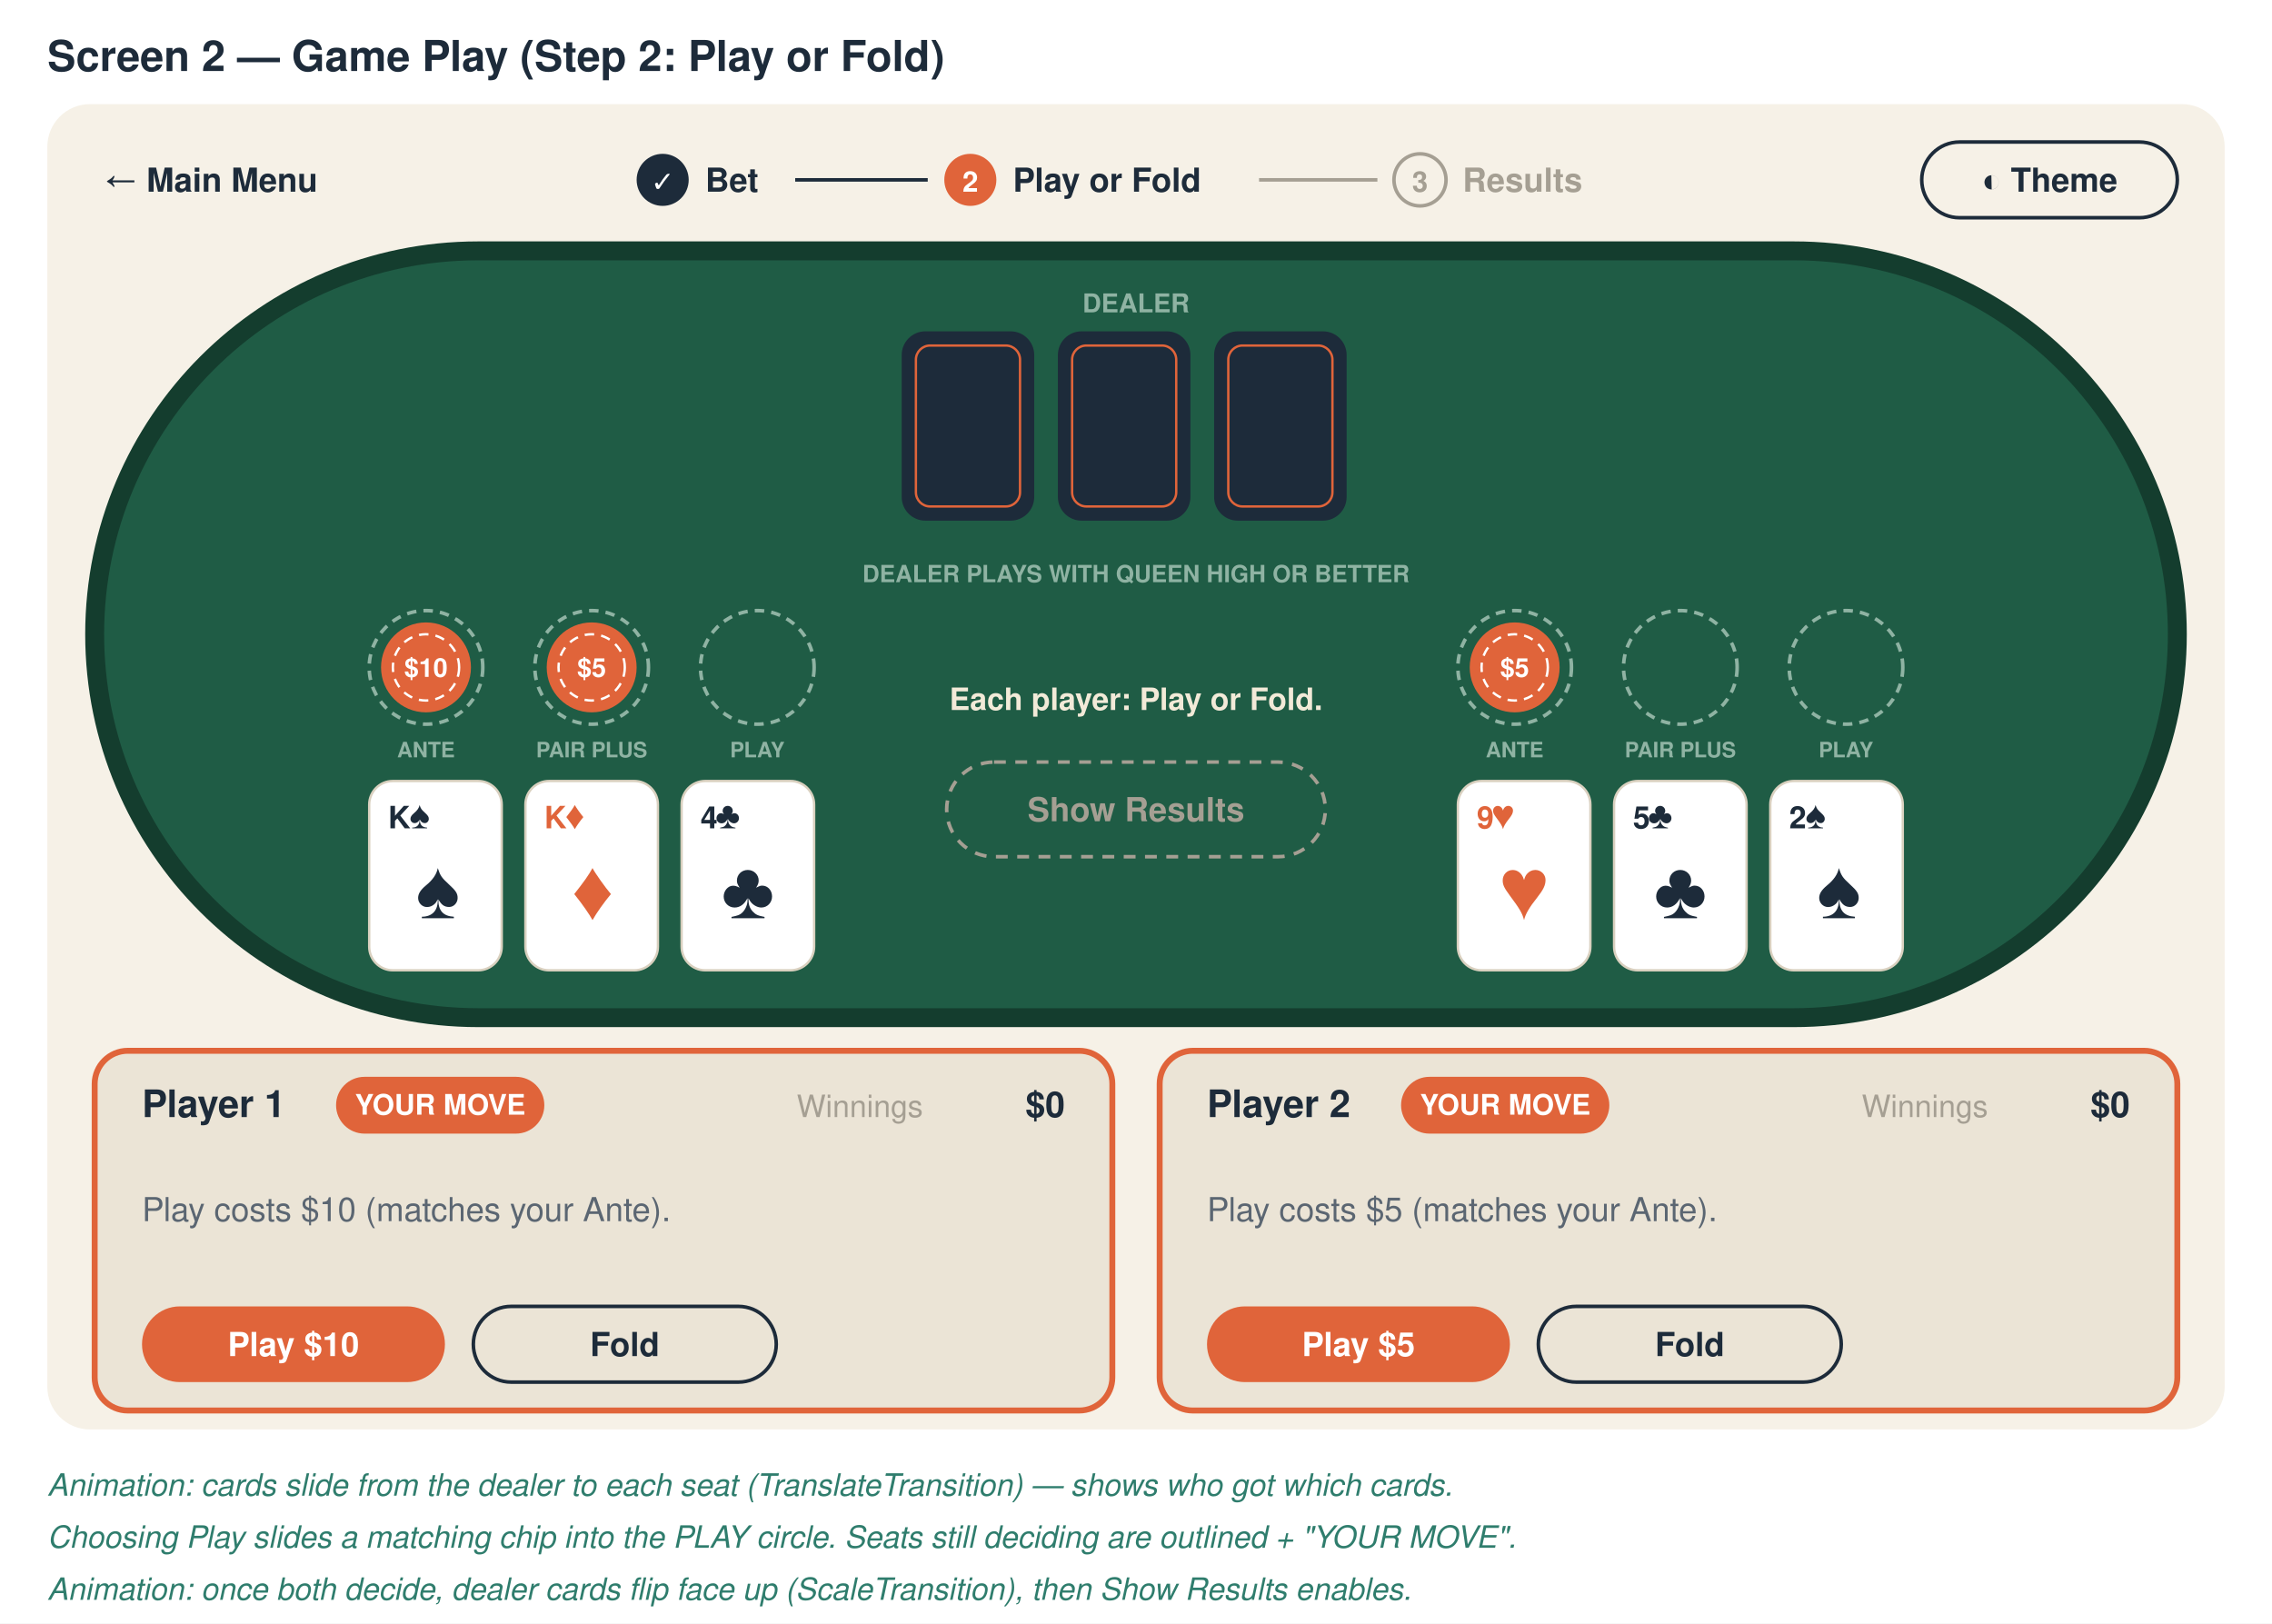
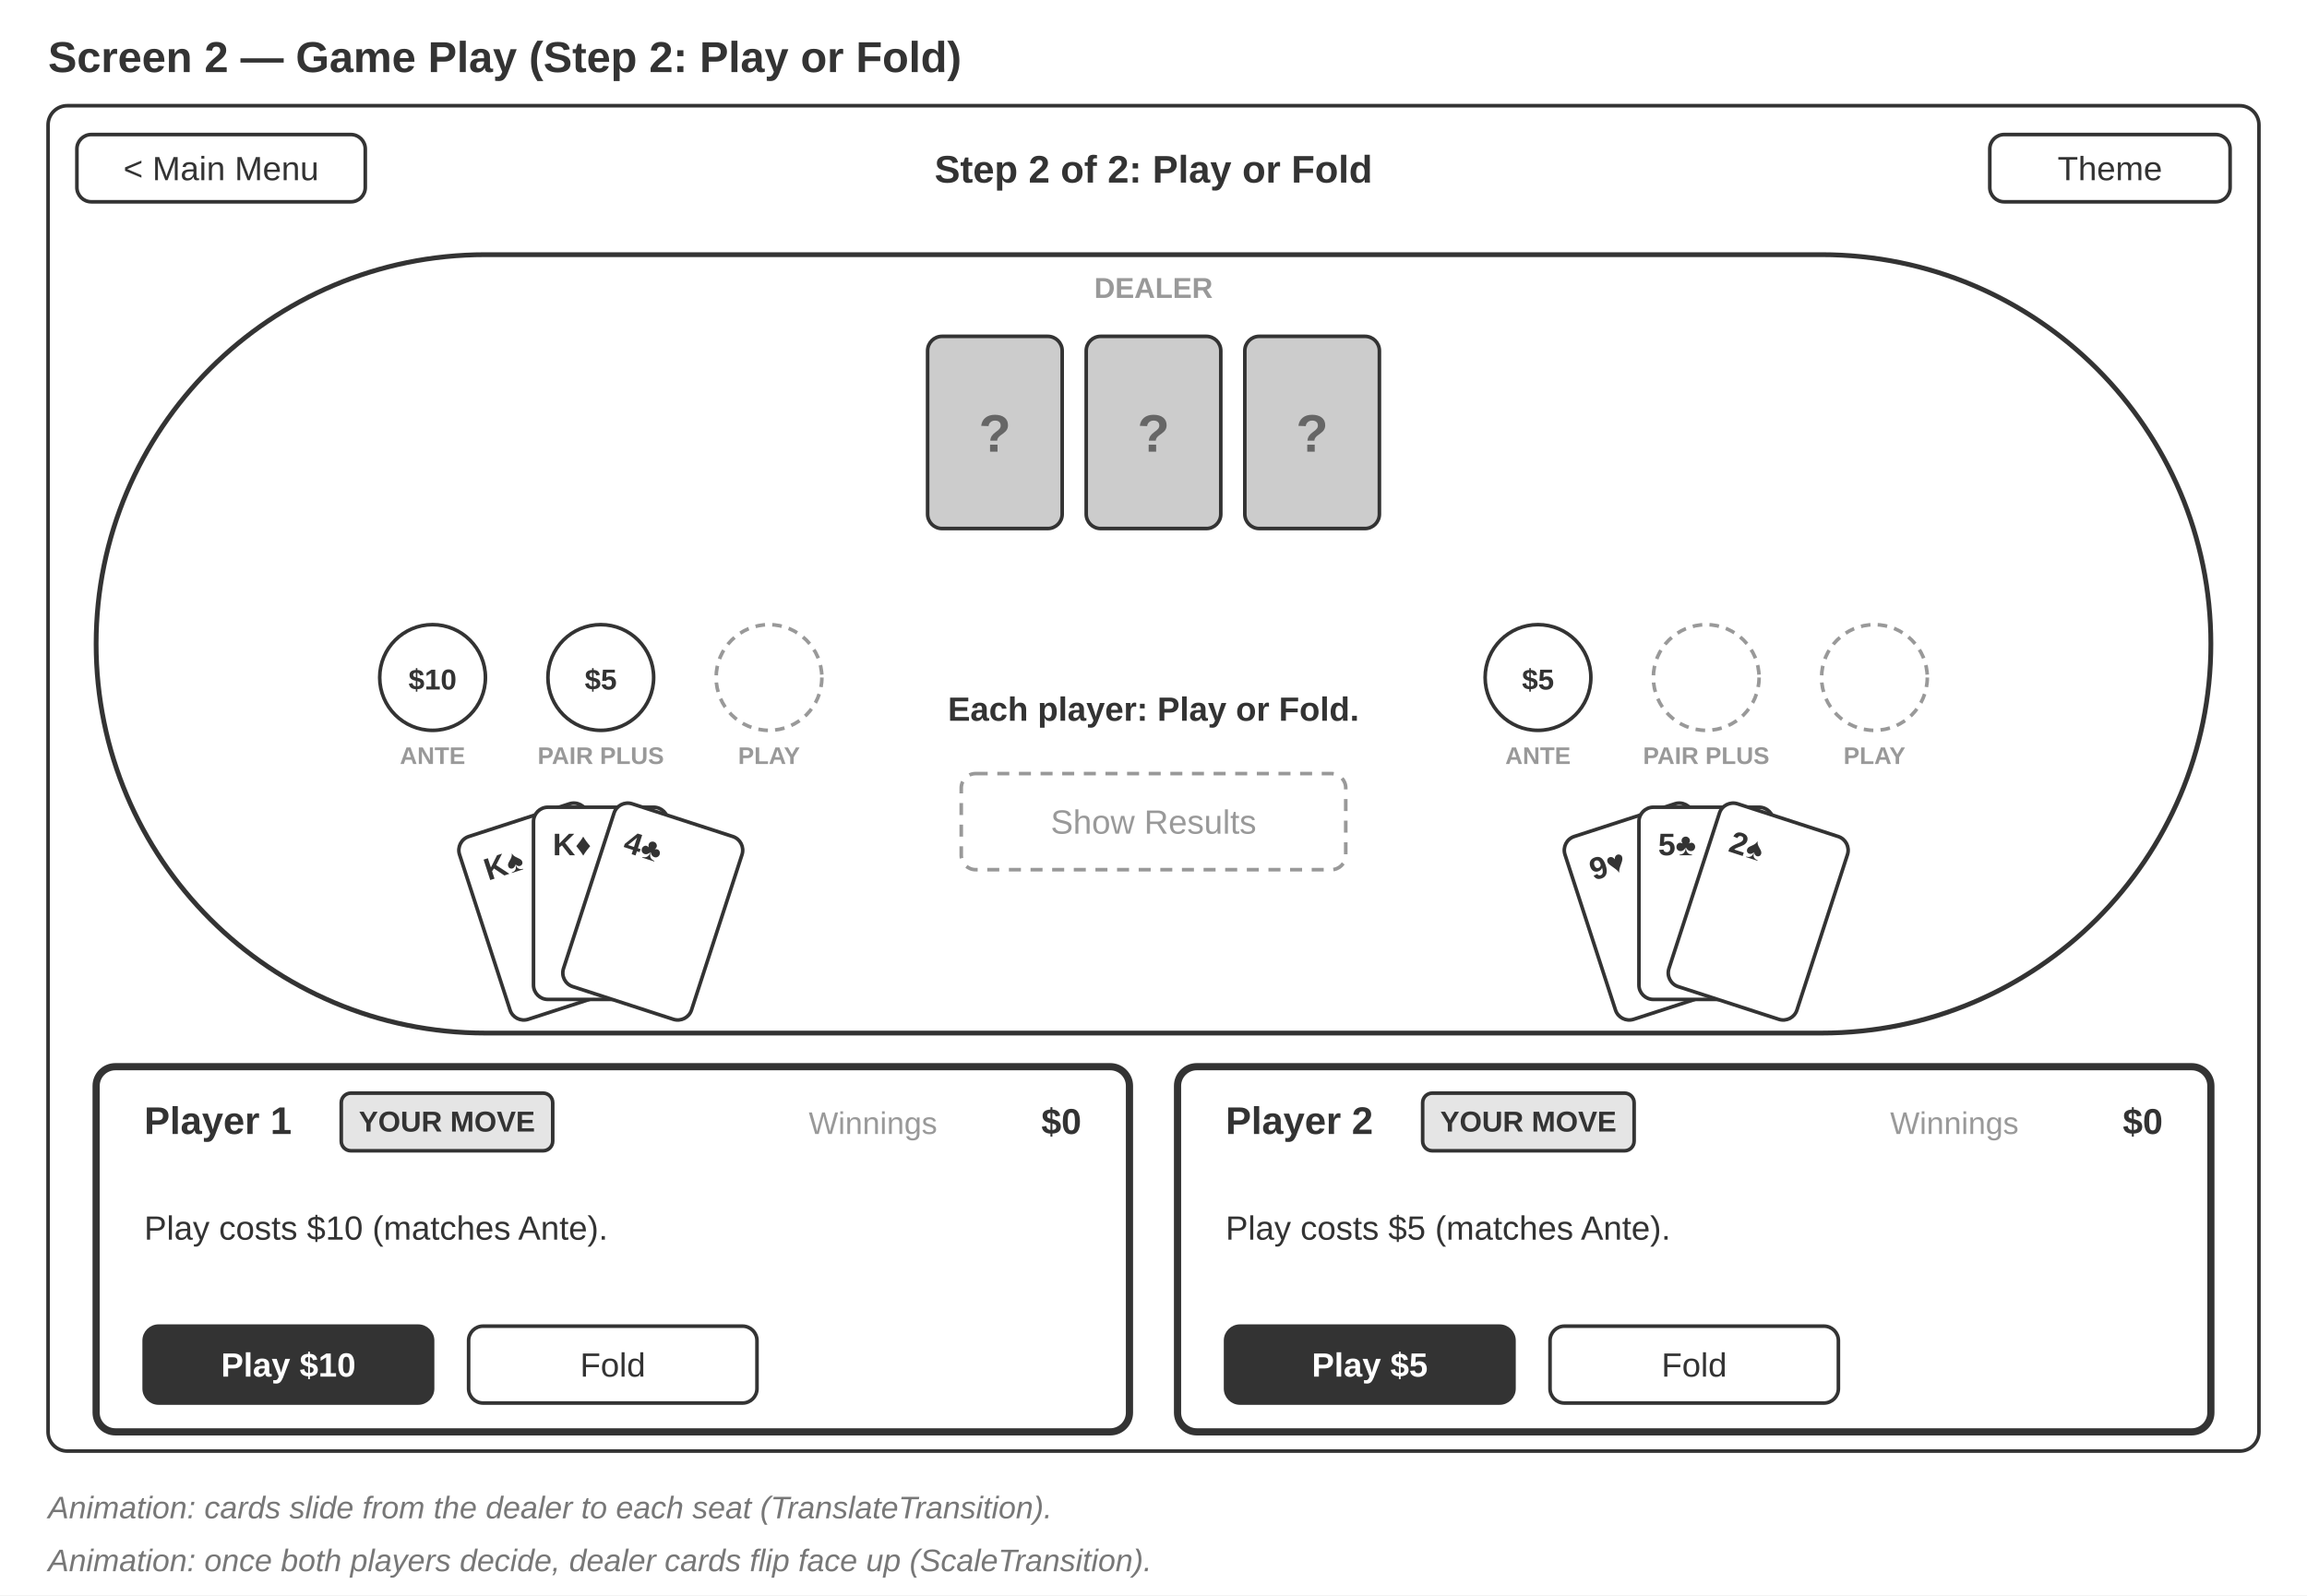
- <svg xmlns="http://www.w3.org/2000/svg" width="960" height="686" viewBox="0 0 960 686">
-   <rect x="0" y="0" width="960" height="686" rx="0" fill="#fff" stroke="none" stroke-width="1.5" />
-   <text x="20" y="30" font-family="'Helvetica Neue', Helvetica, Arial, sans-serif" font-size="18" text-anchor="start" fill="#1d2b3a" font-weight="bold">Screen 2 — Game Play (Step 2: Play or Fold)</text>
-   <rect x="20" y="44" width="920" height="560" rx="18" fill="#f6f1e7" stroke="none" stroke-width="1.5" />
-   <text x="44" y="81" font-family="'Helvetica Neue', Helvetica, Arial, sans-serif" font-size="14" text-anchor="start" fill="#1d2b3a" font-weight="bold">← Main Menu</text>
-   <circle cx="280" cy="76" r="11" fill="#1d2b3a" stroke="none" stroke-width="1.5" />
-   <text x="280" y="81" font-family="'Helvetica Neue', Helvetica, Arial, sans-serif" font-size="12" text-anchor="middle" fill="#fff" font-weight="bold">✓</text>
-   <text x="298" y="81" font-family="'Helvetica Neue', Helvetica, Arial, sans-serif" font-size="14" text-anchor="start" fill="#1d2b3a" font-weight="bold">Bet</text>
-   <line x1="336" y1="76" x2="392" y2="76" stroke="#1d2b3a" stroke-width="1.5" />
-   <circle cx="410" cy="76" r="11" fill="#e0643a" stroke="none" stroke-width="1.5" />
-   <text x="410" y="81" font-family="'Helvetica Neue', Helvetica, Arial, sans-serif" font-size="12" text-anchor="middle" fill="#fff" font-weight="bold">2</text>
-   <text x="428" y="81" font-family="'Helvetica Neue', Helvetica, Arial, sans-serif" font-size="14" text-anchor="start" fill="#1d2b3a" font-weight="bold">Play or Fold</text>
-   <line x1="532" y1="76" x2="582" y2="76" stroke="#a59f93" stroke-width="1.5" />
-   <circle cx="600" cy="76" r="11" fill="none" stroke="#a59f93" stroke-width="1.5" />
-   <text x="600" y="81" font-family="'Helvetica Neue', Helvetica, Arial, sans-serif" font-size="12" text-anchor="middle" fill="#a59f93" font-weight="bold">3</text>
-   <text x="618" y="81" font-family="'Helvetica Neue', Helvetica, Arial, sans-serif" font-size="14" text-anchor="start" fill="#a59f93" font-weight="bold">Results</text>
-   <rect x="812" y="60" width="108" height="32" rx="16.0" fill="none" stroke="#1d2b3a" stroke-width="1.5" />
-   <text x="866.0" y="81.0" font-family="'Helvetica Neue', Helvetica, Arial, sans-serif" font-size="14" text-anchor="middle" fill="#1d2b3a" font-weight="bold">◐ Theme</text>
-   <rect x="40" y="106" width="880" height="324" rx="162" fill="#1f5c45" stroke="#143d2e" stroke-width="8" />
-   <text x="480" y="132" font-family="'Helvetica Neue', Helvetica, Arial, sans-serif" font-size="11" text-anchor="middle" fill="#8fb3a3" font-weight="bold">DEALER</text>
-   <rect x="381" y="140" width="56" height="80" rx="10" fill="#1d2b3a" stroke="none" stroke-width="1.5" />
-   <rect x="387" y="146" width="44" height="68" rx="6" fill="none" stroke="#e0643a" stroke-width="1" />
-   <rect x="447" y="140" width="56" height="80" rx="10" fill="#1d2b3a" stroke="none" stroke-width="1.5" />
-   <rect x="453" y="146" width="44" height="68" rx="6" fill="none" stroke="#e0643a" stroke-width="1" />
-   <rect x="513" y="140" width="56" height="80" rx="10" fill="#1d2b3a" stroke="none" stroke-width="1.5" />
-   <rect x="519" y="146" width="44" height="68" rx="6" fill="none" stroke="#e0643a" stroke-width="1" />
-   <text x="480" y="246" font-family="'Helvetica Neue', Helvetica, Arial, sans-serif" font-size="10" text-anchor="middle" fill="#8fb3a3" font-weight="bold">DEALER PLAYS WITH QUEEN HIGH OR BETTER</text>
-   <circle cx="180" cy="282" r="24" fill="none" stroke="#8fb3a3" stroke-width="1.5" stroke-dasharray="4 3" />
-   <circle cx="180" cy="282" r="19" fill="#e0643a" stroke="none" stroke-width="1.5" />
-   <circle cx="180" cy="282" r="14" fill="none" stroke="#fff" stroke-width="1" stroke-dasharray="4 3" />
-   <text x="180" y="286" font-family="'Helvetica Neue', Helvetica, Arial, sans-serif" font-size="11" text-anchor="middle" fill="#fff" font-weight="bold">$10</text>
-   <text x="180" y="320" font-family="'Helvetica Neue', Helvetica, Arial, sans-serif" font-size="9" text-anchor="middle" fill="#8fb3a3" font-weight="bold">ANTE</text>
-   <circle cx="250" cy="282" r="24" fill="none" stroke="#8fb3a3" stroke-width="1.5" stroke-dasharray="4 3" />
-   <circle cx="250" cy="282" r="19" fill="#e0643a" stroke="none" stroke-width="1.5" />
-   <circle cx="250" cy="282" r="14" fill="none" stroke="#fff" stroke-width="1" stroke-dasharray="4 3" />
-   <text x="250" y="286" font-family="'Helvetica Neue', Helvetica, Arial, sans-serif" font-size="11" text-anchor="middle" fill="#fff" font-weight="bold">$5</text>
-   <text x="250" y="320" font-family="'Helvetica Neue', Helvetica, Arial, sans-serif" font-size="9" text-anchor="middle" fill="#8fb3a3" font-weight="bold">PAIR PLUS</text>
-   <circle cx="320" cy="282" r="24" fill="none" stroke="#8fb3a3" stroke-width="1.5" stroke-dasharray="4 3" />
-   <text x="320" y="320" font-family="'Helvetica Neue', Helvetica, Arial, sans-serif" font-size="9" text-anchor="middle" fill="#8fb3a3" font-weight="bold">PLAY</text>
-   <rect x="156" y="330" width="56" height="80" rx="10" fill="#fff" stroke="#d9d0bf" stroke-width="1" />
-   <text x="164" y="350" font-family="'Helvetica Neue', Helvetica, Arial, sans-serif" font-size="13" text-anchor="start" fill="#1d2b3a" font-weight="bold">K♠</text>
-   <text x="184.0" y="388" font-family="'Helvetica Neue', Helvetica, Arial, sans-serif" font-size="28" text-anchor="middle" fill="#1d2b3a">♠</text>
-   <rect x="222" y="330" width="56" height="80" rx="10" fill="#fff" stroke="#d9d0bf" stroke-width="1" />
-   <text x="230" y="350" font-family="'Helvetica Neue', Helvetica, Arial, sans-serif" font-size="13" text-anchor="start" fill="#e0643a" font-weight="bold">K♦</text>
-   <text x="250.0" y="388" font-family="'Helvetica Neue', Helvetica, Arial, sans-serif" font-size="28" text-anchor="middle" fill="#e0643a">♦</text>
-   <rect x="288" y="330" width="56" height="80" rx="10" fill="#fff" stroke="#d9d0bf" stroke-width="1" />
-   <text x="296" y="350" font-family="'Helvetica Neue', Helvetica, Arial, sans-serif" font-size="13" text-anchor="start" fill="#1d2b3a" font-weight="bold">4♣</text>
-   <text x="316.0" y="388" font-family="'Helvetica Neue', Helvetica, Arial, sans-serif" font-size="28" text-anchor="middle" fill="#1d2b3a">♣</text>
-   <circle cx="640" cy="282" r="24" fill="none" stroke="#8fb3a3" stroke-width="1.5" stroke-dasharray="4 3" />
-   <circle cx="640" cy="282" r="19" fill="#e0643a" stroke="none" stroke-width="1.5" />
-   <circle cx="640" cy="282" r="14" fill="none" stroke="#fff" stroke-width="1" stroke-dasharray="4 3" />
-   <text x="640" y="286" font-family="'Helvetica Neue', Helvetica, Arial, sans-serif" font-size="11" text-anchor="middle" fill="#fff" font-weight="bold">$5</text>
-   <text x="640" y="320" font-family="'Helvetica Neue', Helvetica, Arial, sans-serif" font-size="9" text-anchor="middle" fill="#8fb3a3" font-weight="bold">ANTE</text>
-   <circle cx="710" cy="282" r="24" fill="none" stroke="#8fb3a3" stroke-width="1.5" stroke-dasharray="4 3" />
-   <text x="710" y="320" font-family="'Helvetica Neue', Helvetica, Arial, sans-serif" font-size="9" text-anchor="middle" fill="#8fb3a3" font-weight="bold">PAIR PLUS</text>
-   <circle cx="780" cy="282" r="24" fill="none" stroke="#8fb3a3" stroke-width="1.5" stroke-dasharray="4 3" />
-   <text x="780" y="320" font-family="'Helvetica Neue', Helvetica, Arial, sans-serif" font-size="9" text-anchor="middle" fill="#8fb3a3" font-weight="bold">PLAY</text>
-   <rect x="616" y="330" width="56" height="80" rx="10" fill="#fff" stroke="#d9d0bf" stroke-width="1" />
-   <text x="624" y="350" font-family="'Helvetica Neue', Helvetica, Arial, sans-serif" font-size="13" text-anchor="start" fill="#e0643a" font-weight="bold">9♥</text>
-   <text x="644.0" y="388" font-family="'Helvetica Neue', Helvetica, Arial, sans-serif" font-size="28" text-anchor="middle" fill="#e0643a">♥</text>
-   <rect x="682" y="330" width="56" height="80" rx="10" fill="#fff" stroke="#d9d0bf" stroke-width="1" />
-   <text x="690" y="350" font-family="'Helvetica Neue', Helvetica, Arial, sans-serif" font-size="13" text-anchor="start" fill="#1d2b3a" font-weight="bold">5♣</text>
-   <text x="710.0" y="388" font-family="'Helvetica Neue', Helvetica, Arial, sans-serif" font-size="28" text-anchor="middle" fill="#1d2b3a">♣</text>
-   <rect x="748" y="330" width="56" height="80" rx="10" fill="#fff" stroke="#d9d0bf" stroke-width="1" />
-   <text x="756" y="350" font-family="'Helvetica Neue', Helvetica, Arial, sans-serif" font-size="13" text-anchor="start" fill="#1d2b3a" font-weight="bold">2♠</text>
-   <text x="776.0" y="388" font-family="'Helvetica Neue', Helvetica, Arial, sans-serif" font-size="28" text-anchor="middle" fill="#1d2b3a">♠</text>
-   <text x="480" y="300" font-family="'Helvetica Neue', Helvetica, Arial, sans-serif" font-size="13" text-anchor="middle" fill="#f2ead8" font-weight="bold">Each player: Play or Fold.</text>
-   <rect x="400" y="322" width="160" height="40" rx="20.0" fill="none" stroke="#a59f93" stroke-width="1.5" stroke-dasharray="5 4" />
-   <text x="480.0" y="347.0" font-family="'Helvetica Neue', Helvetica, Arial, sans-serif" font-size="14" text-anchor="middle" fill="#a59f93" font-weight="bold">Show Results</text>
-   <rect x="40" y="444" width="430" height="152" rx="14" fill="#ebe4d6" stroke="#e0643a" stroke-width="2.5" />
-   <text x="60" y="472" font-family="'Helvetica Neue', Helvetica, Arial, sans-serif" font-size="16" text-anchor="start" fill="#1d2b3a" font-weight="bold">Player 1</text>
-   <rect x="142" y="455" width="88" height="24" rx="12" fill="#e0643a" stroke="none" stroke-width="1.2" />
-   <text x="186.0" y="471" font-family="'Helvetica Neue', Helvetica, Arial, sans-serif" font-size="12" text-anchor="middle" fill="#fff" font-weight="bold">YOUR MOVE</text>
-   <text x="390" y="472" font-family="'Helvetica Neue', Helvetica, Arial, sans-serif" font-size="13" text-anchor="end" fill="#a59f93">Winnings</text>
-   <text x="450" y="472" font-family="'Helvetica Neue', Helvetica, Arial, sans-serif" font-size="15" text-anchor="end" fill="#1d2b3a" font-weight="bold">$0</text>
-   <text x="60" y="516" font-family="'Helvetica Neue', Helvetica, Arial, sans-serif" font-size="14" text-anchor="start" fill="#5b6672">Play costs $10 (matches your Ante).</text>
-   <rect x="60" y="552" width="128" height="32" rx="16.0" fill="#e0643a" stroke="none" stroke-width="1.5" />
-   <text x="124.0" y="573.0" font-family="'Helvetica Neue', Helvetica, Arial, sans-serif" font-size="14" text-anchor="middle" fill="#fff" font-weight="bold">Play $10</text>
-   <rect x="200" y="552" width="128" height="32" rx="16.0" fill="none" stroke="#1d2b3a" stroke-width="1.5" />
-   <text x="264.0" y="573.0" font-family="'Helvetica Neue', Helvetica, Arial, sans-serif" font-size="14" text-anchor="middle" fill="#1d2b3a" font-weight="bold">Fold</text>
-   <rect x="490" y="444" width="430" height="152" rx="14" fill="#ebe4d6" stroke="#e0643a" stroke-width="2.5" />
-   <text x="510" y="472" font-family="'Helvetica Neue', Helvetica, Arial, sans-serif" font-size="16" text-anchor="start" fill="#1d2b3a" font-weight="bold">Player 2</text>
-   <rect x="592" y="455" width="88" height="24" rx="12" fill="#e0643a" stroke="none" stroke-width="1.2" />
-   <text x="636.0" y="471" font-family="'Helvetica Neue', Helvetica, Arial, sans-serif" font-size="12" text-anchor="middle" fill="#fff" font-weight="bold">YOUR MOVE</text>
-   <text x="840" y="472" font-family="'Helvetica Neue', Helvetica, Arial, sans-serif" font-size="13" text-anchor="end" fill="#a59f93">Winnings</text>
-   <text x="900" y="472" font-family="'Helvetica Neue', Helvetica, Arial, sans-serif" font-size="15" text-anchor="end" fill="#1d2b3a" font-weight="bold">$0</text>
-   <text x="510" y="516" font-family="'Helvetica Neue', Helvetica, Arial, sans-serif" font-size="14" text-anchor="start" fill="#5b6672">Play costs $5 (matches your Ante).</text>
-   <rect x="510" y="552" width="128" height="32" rx="16.0" fill="#e0643a" stroke="none" stroke-width="1.5" />
-   <text x="574.0" y="573.0" font-family="'Helvetica Neue', Helvetica, Arial, sans-serif" font-size="14" text-anchor="middle" fill="#fff" font-weight="bold">Play $5</text>
-   <rect x="650" y="552" width="128" height="32" rx="16.0" fill="none" stroke="#1d2b3a" stroke-width="1.5" />
-   <text x="714.0" y="573.0" font-family="'Helvetica Neue', Helvetica, Arial, sans-serif" font-size="14" text-anchor="middle" fill="#1d2b3a" font-weight="bold">Fold</text>
-   <text x="20" y="632" font-family="'Helvetica Neue', Helvetica, Arial, sans-serif" font-size="13" text-anchor="start" fill="#2f7d6d" font-style="italic">Animation: cards slide from the dealer to each seat (TranslateTransition) — shows who got which cards.</text>
-   <text x="20" y="654" font-family="'Helvetica Neue', Helvetica, Arial, sans-serif" font-size="13" text-anchor="start" fill="#2f7d6d" font-style="italic">Choosing Play slides a matching chip into the PLAY circle. Seats still deciding are outlined + "YOUR MOVE".</text>
-   <text x="20" y="676" font-family="'Helvetica Neue', Helvetica, Arial, sans-serif" font-size="13" text-anchor="start" fill="#2f7d6d" font-style="italic">Animation: once both decide, dealer cards flip face up (ScaleTransition), then Show Results enables.</text>
+ <svg xmlns="http://www.w3.org/2000/svg" width="960" height="664" viewBox="0 0 960 664">
+   <rect x="0" y="0" width="960" height="664" rx="0" fill="#fff" stroke="none" stroke-width="1.5" />
+   <text x="20" y="30" font-family="Arial, Helvetica, sans-serif" font-size="18" text-anchor="start" fill="#333" font-weight="bold">Screen 2 — Game Play (Step 2: Play or Fold)</text>
+   <rect x="20" y="44" width="920" height="560" rx="8" fill="#fff" stroke="#333" stroke-width="1.5" />
+   <rect x="32" y="56" width="120" height="28" rx="6" fill="#fff" stroke="#333" stroke-width="1.5" />
+   <text x="92.0" y="75.0" font-family="Arial, Helvetica, sans-serif" font-size="14" text-anchor="middle" fill="#333">&lt; Main Menu</text>
+   <text x="480" y="76" font-family="Arial, Helvetica, sans-serif" font-size="16" text-anchor="middle" fill="#333" font-weight="bold">Step 2 of 2: Play or Fold</text>
+   <rect x="828" y="56" width="100" height="28" rx="6" fill="#fff" stroke="#333" stroke-width="1.5" />
+   <text x="878.0" y="75.0" font-family="Arial, Helvetica, sans-serif" font-size="14" text-anchor="middle" fill="#333">Theme</text>
+   <rect x="40" y="106" width="880" height="324" rx="162" fill="#fff" stroke="#333" stroke-width="2" />
+   <text x="480" y="124" font-family="Arial, Helvetica, sans-serif" font-size="12" text-anchor="middle" fill="#999" font-weight="bold">DEALER</text>
+   <rect x="386" y="140" width="56" height="80" rx="6" fill="#ccc" stroke="#333" stroke-width="1.5" />
+   <text x="414" y="188" font-family="Arial, Helvetica, sans-serif" font-size="22" text-anchor="middle" fill="#666" font-weight="bold">?</text>
+   <rect x="452" y="140" width="56" height="80" rx="6" fill="#ccc" stroke="#333" stroke-width="1.5" />
+   <text x="480" y="188" font-family="Arial, Helvetica, sans-serif" font-size="22" text-anchor="middle" fill="#666" font-weight="bold">?</text>
+   <rect x="518" y="140" width="56" height="80" rx="6" fill="#ccc" stroke="#333" stroke-width="1.5" />
+   <text x="546" y="188" font-family="Arial, Helvetica, sans-serif" font-size="22" text-anchor="middle" fill="#666" font-weight="bold">?</text>
+   <circle cx="180" cy="282" r="22" fill="#fff" stroke="#333" stroke-width="1.5" />
+   <text x="180" y="287" font-family="Arial, Helvetica, sans-serif" font-size="12" text-anchor="middle" fill="#333" font-weight="bold">$10</text>
+   <text x="180" y="318" font-family="Arial, Helvetica, sans-serif" font-size="10" text-anchor="middle" fill="#999" font-weight="bold">ANTE</text>
+   <circle cx="250" cy="282" r="22" fill="#fff" stroke="#333" stroke-width="1.5" />
+   <text x="250" y="287" font-family="Arial, Helvetica, sans-serif" font-size="12" text-anchor="middle" fill="#333" font-weight="bold">$5</text>
+   <text x="250" y="318" font-family="Arial, Helvetica, sans-serif" font-size="10" text-anchor="middle" fill="#999" font-weight="bold">PAIR PLUS</text>
+   <circle cx="320" cy="282" r="22" fill="#fff" stroke="#999" stroke-width="1.5" stroke-dasharray="4 3" />
+   <text x="320" y="318" font-family="Arial, Helvetica, sans-serif" font-size="10" text-anchor="middle" fill="#999" font-weight="bold">PLAY</text>
+   <g transform="rotate(-18 250 446)">
+     <rect x="222" y="336" width="56" height="80" rx="6" fill="#fff" stroke="#333" stroke-width="1.5" />
+     <text x="230" y="356" font-family="Arial, Helvetica, sans-serif" font-size="13" text-anchor="start" fill="#333" font-weight="bold">K♠</text>
+   </g>
+   <g transform="rotate(0 250 446)">
+     <rect x="222" y="336" width="56" height="80" rx="6" fill="#fff" stroke="#333" stroke-width="1.5" />
+     <text x="230" y="356" font-family="Arial, Helvetica, sans-serif" font-size="13" text-anchor="start" fill="#333" font-weight="bold">K♦</text>
+   </g>
+   <g transform="rotate(18 250 446)">
+     <rect x="222" y="336" width="56" height="80" rx="6" fill="#fff" stroke="#333" stroke-width="1.5" />
+     <text x="230" y="356" font-family="Arial, Helvetica, sans-serif" font-size="13" text-anchor="start" fill="#333" font-weight="bold">4♣</text>
+   </g>
+   <circle cx="640" cy="282" r="22" fill="#fff" stroke="#333" stroke-width="1.5" />
+   <text x="640" y="287" font-family="Arial, Helvetica, sans-serif" font-size="12" text-anchor="middle" fill="#333" font-weight="bold">$5</text>
+   <text x="640" y="318" font-family="Arial, Helvetica, sans-serif" font-size="10" text-anchor="middle" fill="#999" font-weight="bold">ANTE</text>
+   <circle cx="710" cy="282" r="22" fill="#fff" stroke="#999" stroke-width="1.5" stroke-dasharray="4 3" />
+   <text x="710" y="318" font-family="Arial, Helvetica, sans-serif" font-size="10" text-anchor="middle" fill="#999" font-weight="bold">PAIR PLUS</text>
+   <circle cx="780" cy="282" r="22" fill="#fff" stroke="#999" stroke-width="1.5" stroke-dasharray="4 3" />
+   <text x="780" y="318" font-family="Arial, Helvetica, sans-serif" font-size="10" text-anchor="middle" fill="#999" font-weight="bold">PLAY</text>
+   <g transform="rotate(-18 710 446)">
+     <rect x="682" y="336" width="56" height="80" rx="6" fill="#fff" stroke="#333" stroke-width="1.5" />
+     <text x="690" y="356" font-family="Arial, Helvetica, sans-serif" font-size="13" text-anchor="start" fill="#333" font-weight="bold">9♥</text>
+   </g>
+   <g transform="rotate(0 710 446)">
+     <rect x="682" y="336" width="56" height="80" rx="6" fill="#fff" stroke="#333" stroke-width="1.5" />
+     <text x="690" y="356" font-family="Arial, Helvetica, sans-serif" font-size="13" text-anchor="start" fill="#333" font-weight="bold">5♣</text>
+   </g>
+   <g transform="rotate(18 710 446)">
+     <rect x="682" y="336" width="56" height="80" rx="6" fill="#fff" stroke="#333" stroke-width="1.5" />
+     <text x="690" y="356" font-family="Arial, Helvetica, sans-serif" font-size="13" text-anchor="start" fill="#333" font-weight="bold">2♠</text>
+   </g>
+   <text x="480" y="300" font-family="Arial, Helvetica, sans-serif" font-size="14" text-anchor="middle" fill="#333" font-weight="bold">Each player: Play or Fold.</text>
+   <rect x="400" y="322" width="160" height="40" rx="6" fill="#fff" stroke="#999" stroke-width="1.5" stroke-dasharray="5 4" />
+   <text x="480.0" y="347.0" font-family="Arial, Helvetica, sans-serif" font-size="14" text-anchor="middle" fill="#999">Show Results</text>
+   <rect x="40" y="444" width="430" height="152" rx="8" fill="#fff" stroke="#333" stroke-width="3" />
+   <text x="60" y="472" font-family="Arial, Helvetica, sans-serif" font-size="16" text-anchor="start" fill="#333" font-weight="bold">Player 1</text>
+   <rect x="142" y="455" width="88" height="24" rx="4" fill="#e5e5e5" stroke="#333" stroke-width="1.5" />
+   <text x="186.0" y="471" font-family="Arial, Helvetica, sans-serif" font-size="12" text-anchor="middle" fill="#333" font-weight="bold">YOUR MOVE</text>
+   <text x="390" y="472" font-family="Arial, Helvetica, sans-serif" font-size="13" text-anchor="end" fill="#999">Winnings</text>
+   <text x="450" y="472" font-family="Arial, Helvetica, sans-serif" font-size="15" text-anchor="end" fill="#333" font-weight="bold">$0</text>
+   <text x="60" y="516" font-family="Arial, Helvetica, sans-serif" font-size="14" text-anchor="start" fill="#333">Play costs $10 (matches Ante).</text>
+   <rect x="60" y="552" width="120" height="32" rx="6" fill="#333" stroke="#333" stroke-width="1.5" />
+   <text x="120.0" y="573.0" font-family="Arial, Helvetica, sans-serif" font-size="14" text-anchor="middle" fill="#fff" font-weight="bold">Play $10</text>
+   <rect x="195" y="552" width="120" height="32" rx="6" fill="#fff" stroke="#333" stroke-width="1.5" />
+   <text x="255.0" y="573.0" font-family="Arial, Helvetica, sans-serif" font-size="14" text-anchor="middle" fill="#333">Fold</text>
+   <rect x="490" y="444" width="430" height="152" rx="8" fill="#fff" stroke="#333" stroke-width="3" />
+   <text x="510" y="472" font-family="Arial, Helvetica, sans-serif" font-size="16" text-anchor="start" fill="#333" font-weight="bold">Player 2</text>
+   <rect x="592" y="455" width="88" height="24" rx="4" fill="#e5e5e5" stroke="#333" stroke-width="1.5" />
+   <text x="636.0" y="471" font-family="Arial, Helvetica, sans-serif" font-size="12" text-anchor="middle" fill="#333" font-weight="bold">YOUR MOVE</text>
+   <text x="840" y="472" font-family="Arial, Helvetica, sans-serif" font-size="13" text-anchor="end" fill="#999">Winnings</text>
+   <text x="900" y="472" font-family="Arial, Helvetica, sans-serif" font-size="15" text-anchor="end" fill="#333" font-weight="bold">$0</text>
+   <text x="510" y="516" font-family="Arial, Helvetica, sans-serif" font-size="14" text-anchor="start" fill="#333">Play costs $5 (matches Ante).</text>
+   <rect x="510" y="552" width="120" height="32" rx="6" fill="#333" stroke="#333" stroke-width="1.5" />
+   <text x="570.0" y="573.0" font-family="Arial, Helvetica, sans-serif" font-size="14" text-anchor="middle" fill="#fff" font-weight="bold">Play $5</text>
+   <rect x="645" y="552" width="120" height="32" rx="6" fill="#fff" stroke="#333" stroke-width="1.5" />
+   <text x="705.0" y="573.0" font-family="Arial, Helvetica, sans-serif" font-size="14" text-anchor="middle" fill="#333">Fold</text>
+   <text x="20" y="632" font-family="Arial, Helvetica, sans-serif" font-size="13" text-anchor="start" fill="#777" font-style="italic">Animation: cards slide from the dealer to each seat (TranslateTransition).</text>
+   <text x="20" y="654" font-family="Arial, Helvetica, sans-serif" font-size="13" text-anchor="start" fill="#777" font-style="italic">Animation: once both players decide, dealer cards flip face up (ScaleTransition).</text>
</svg>
